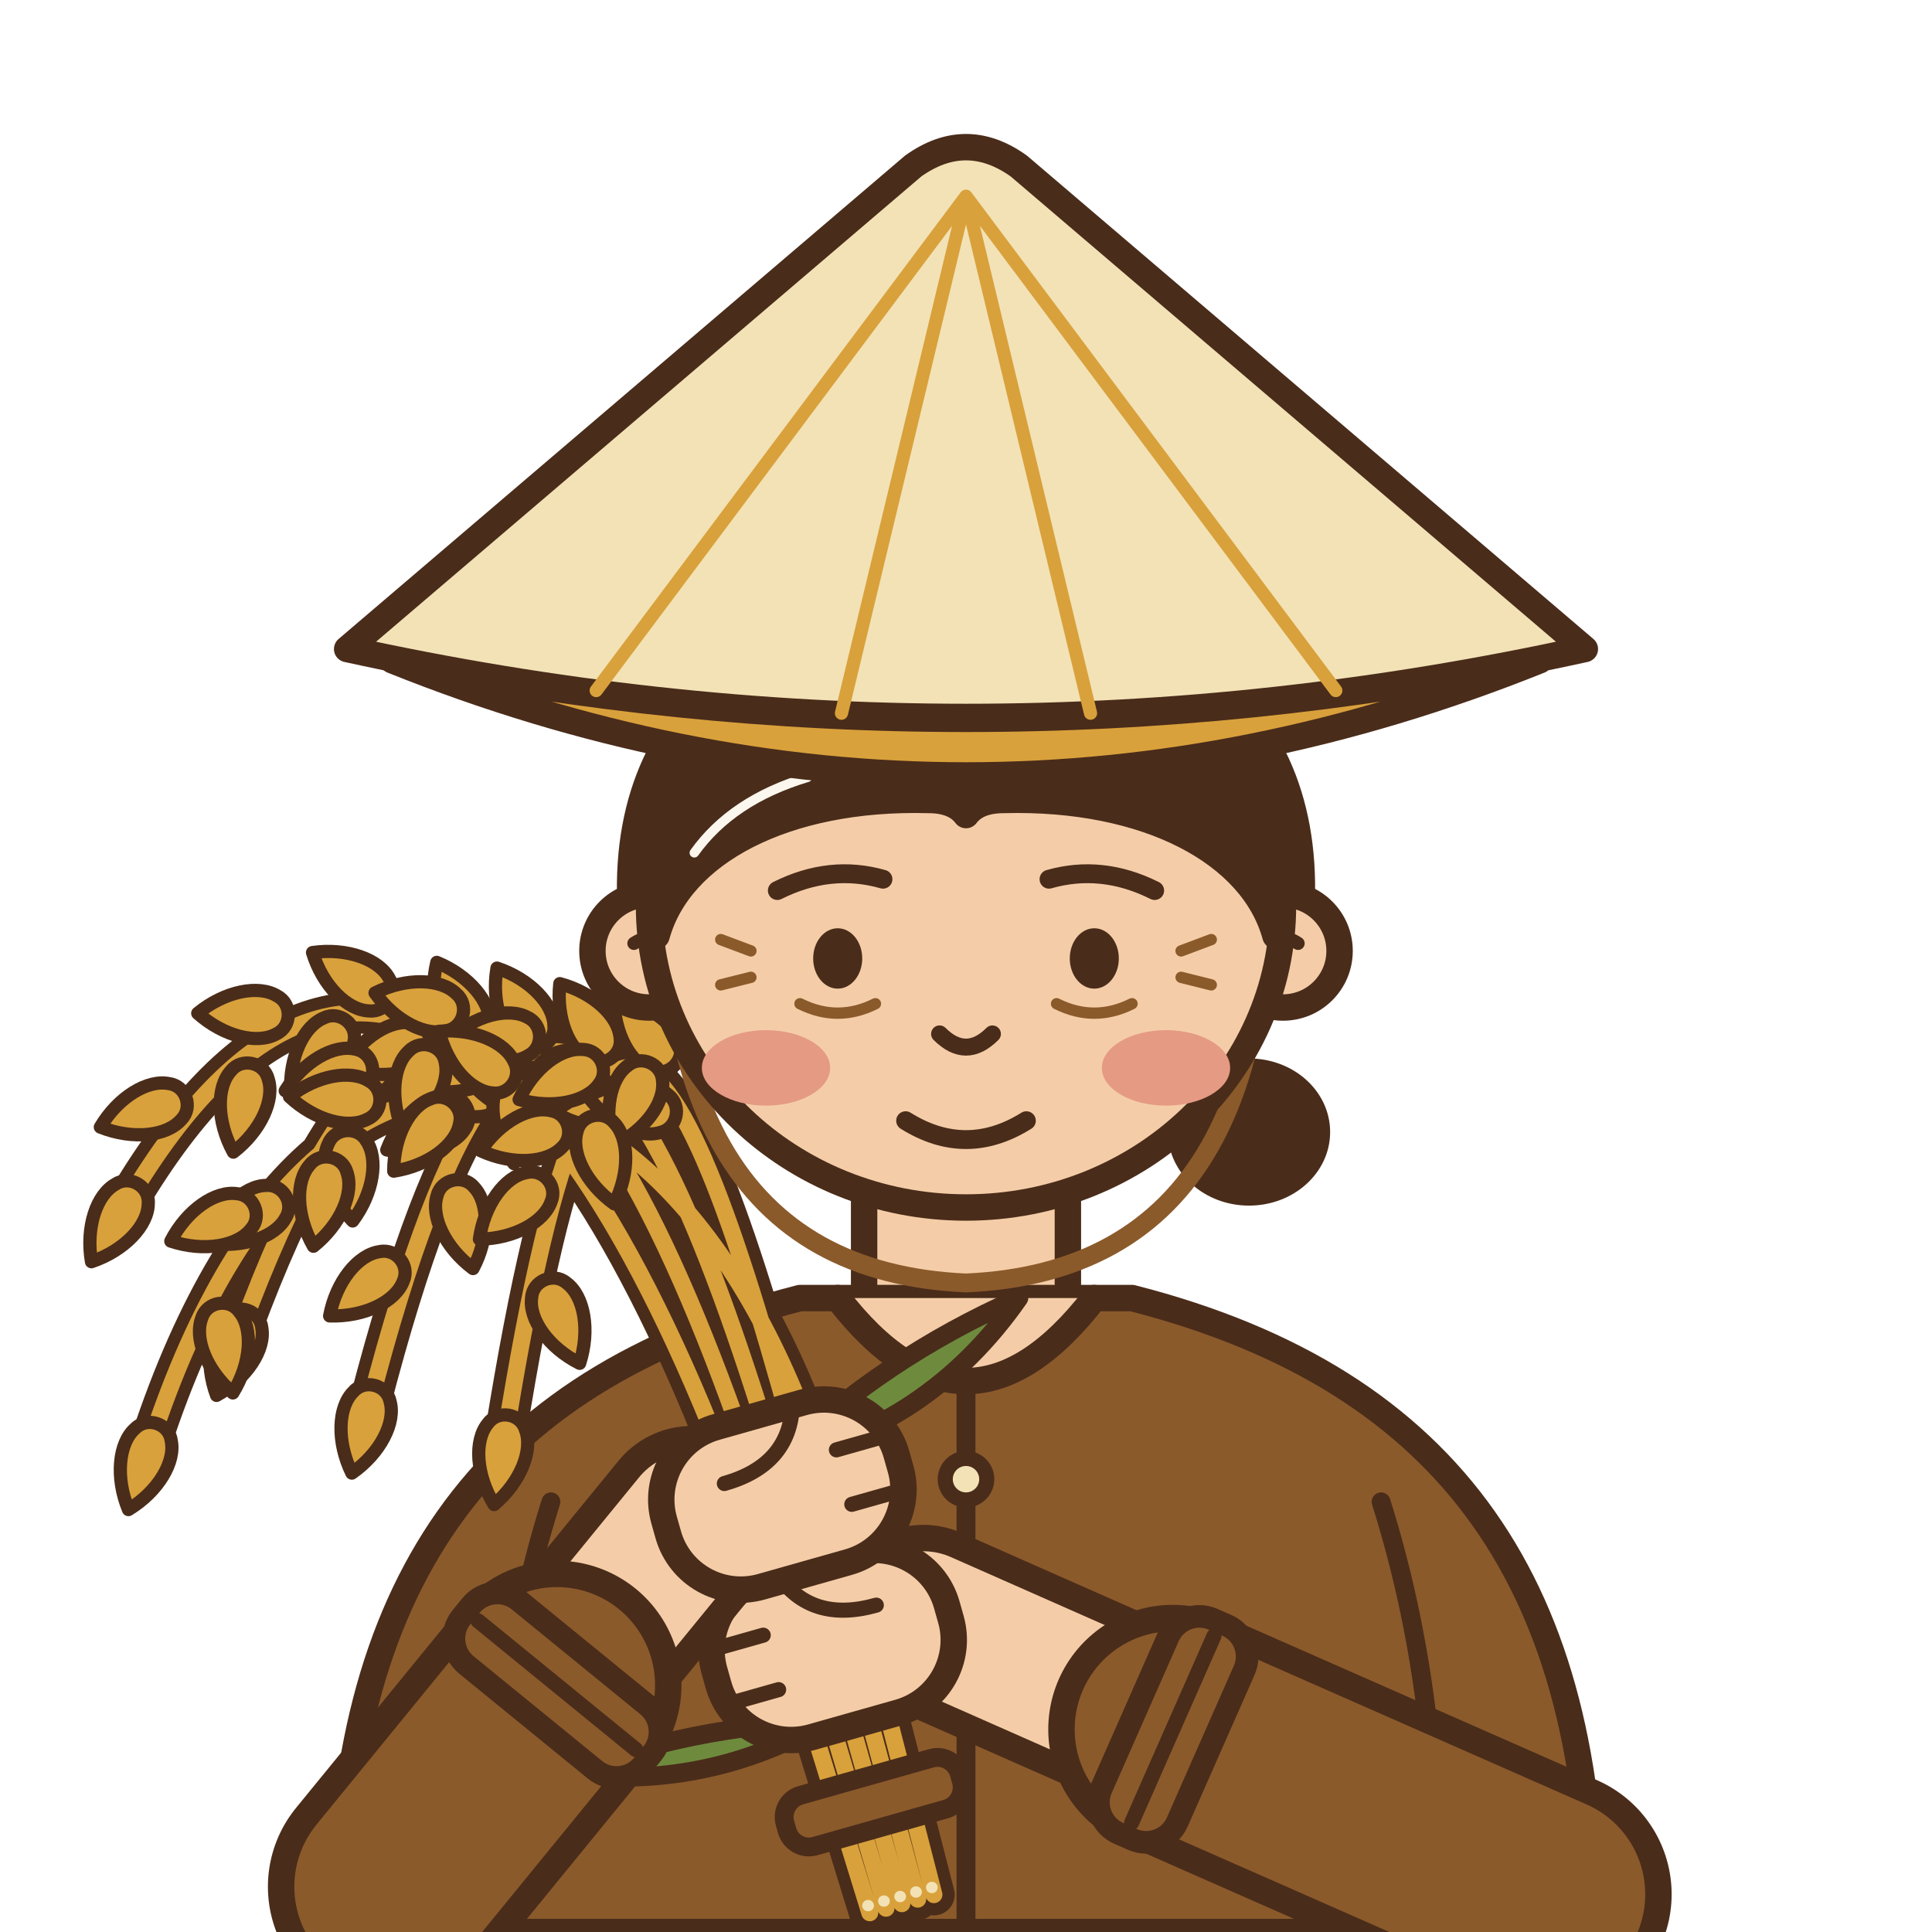
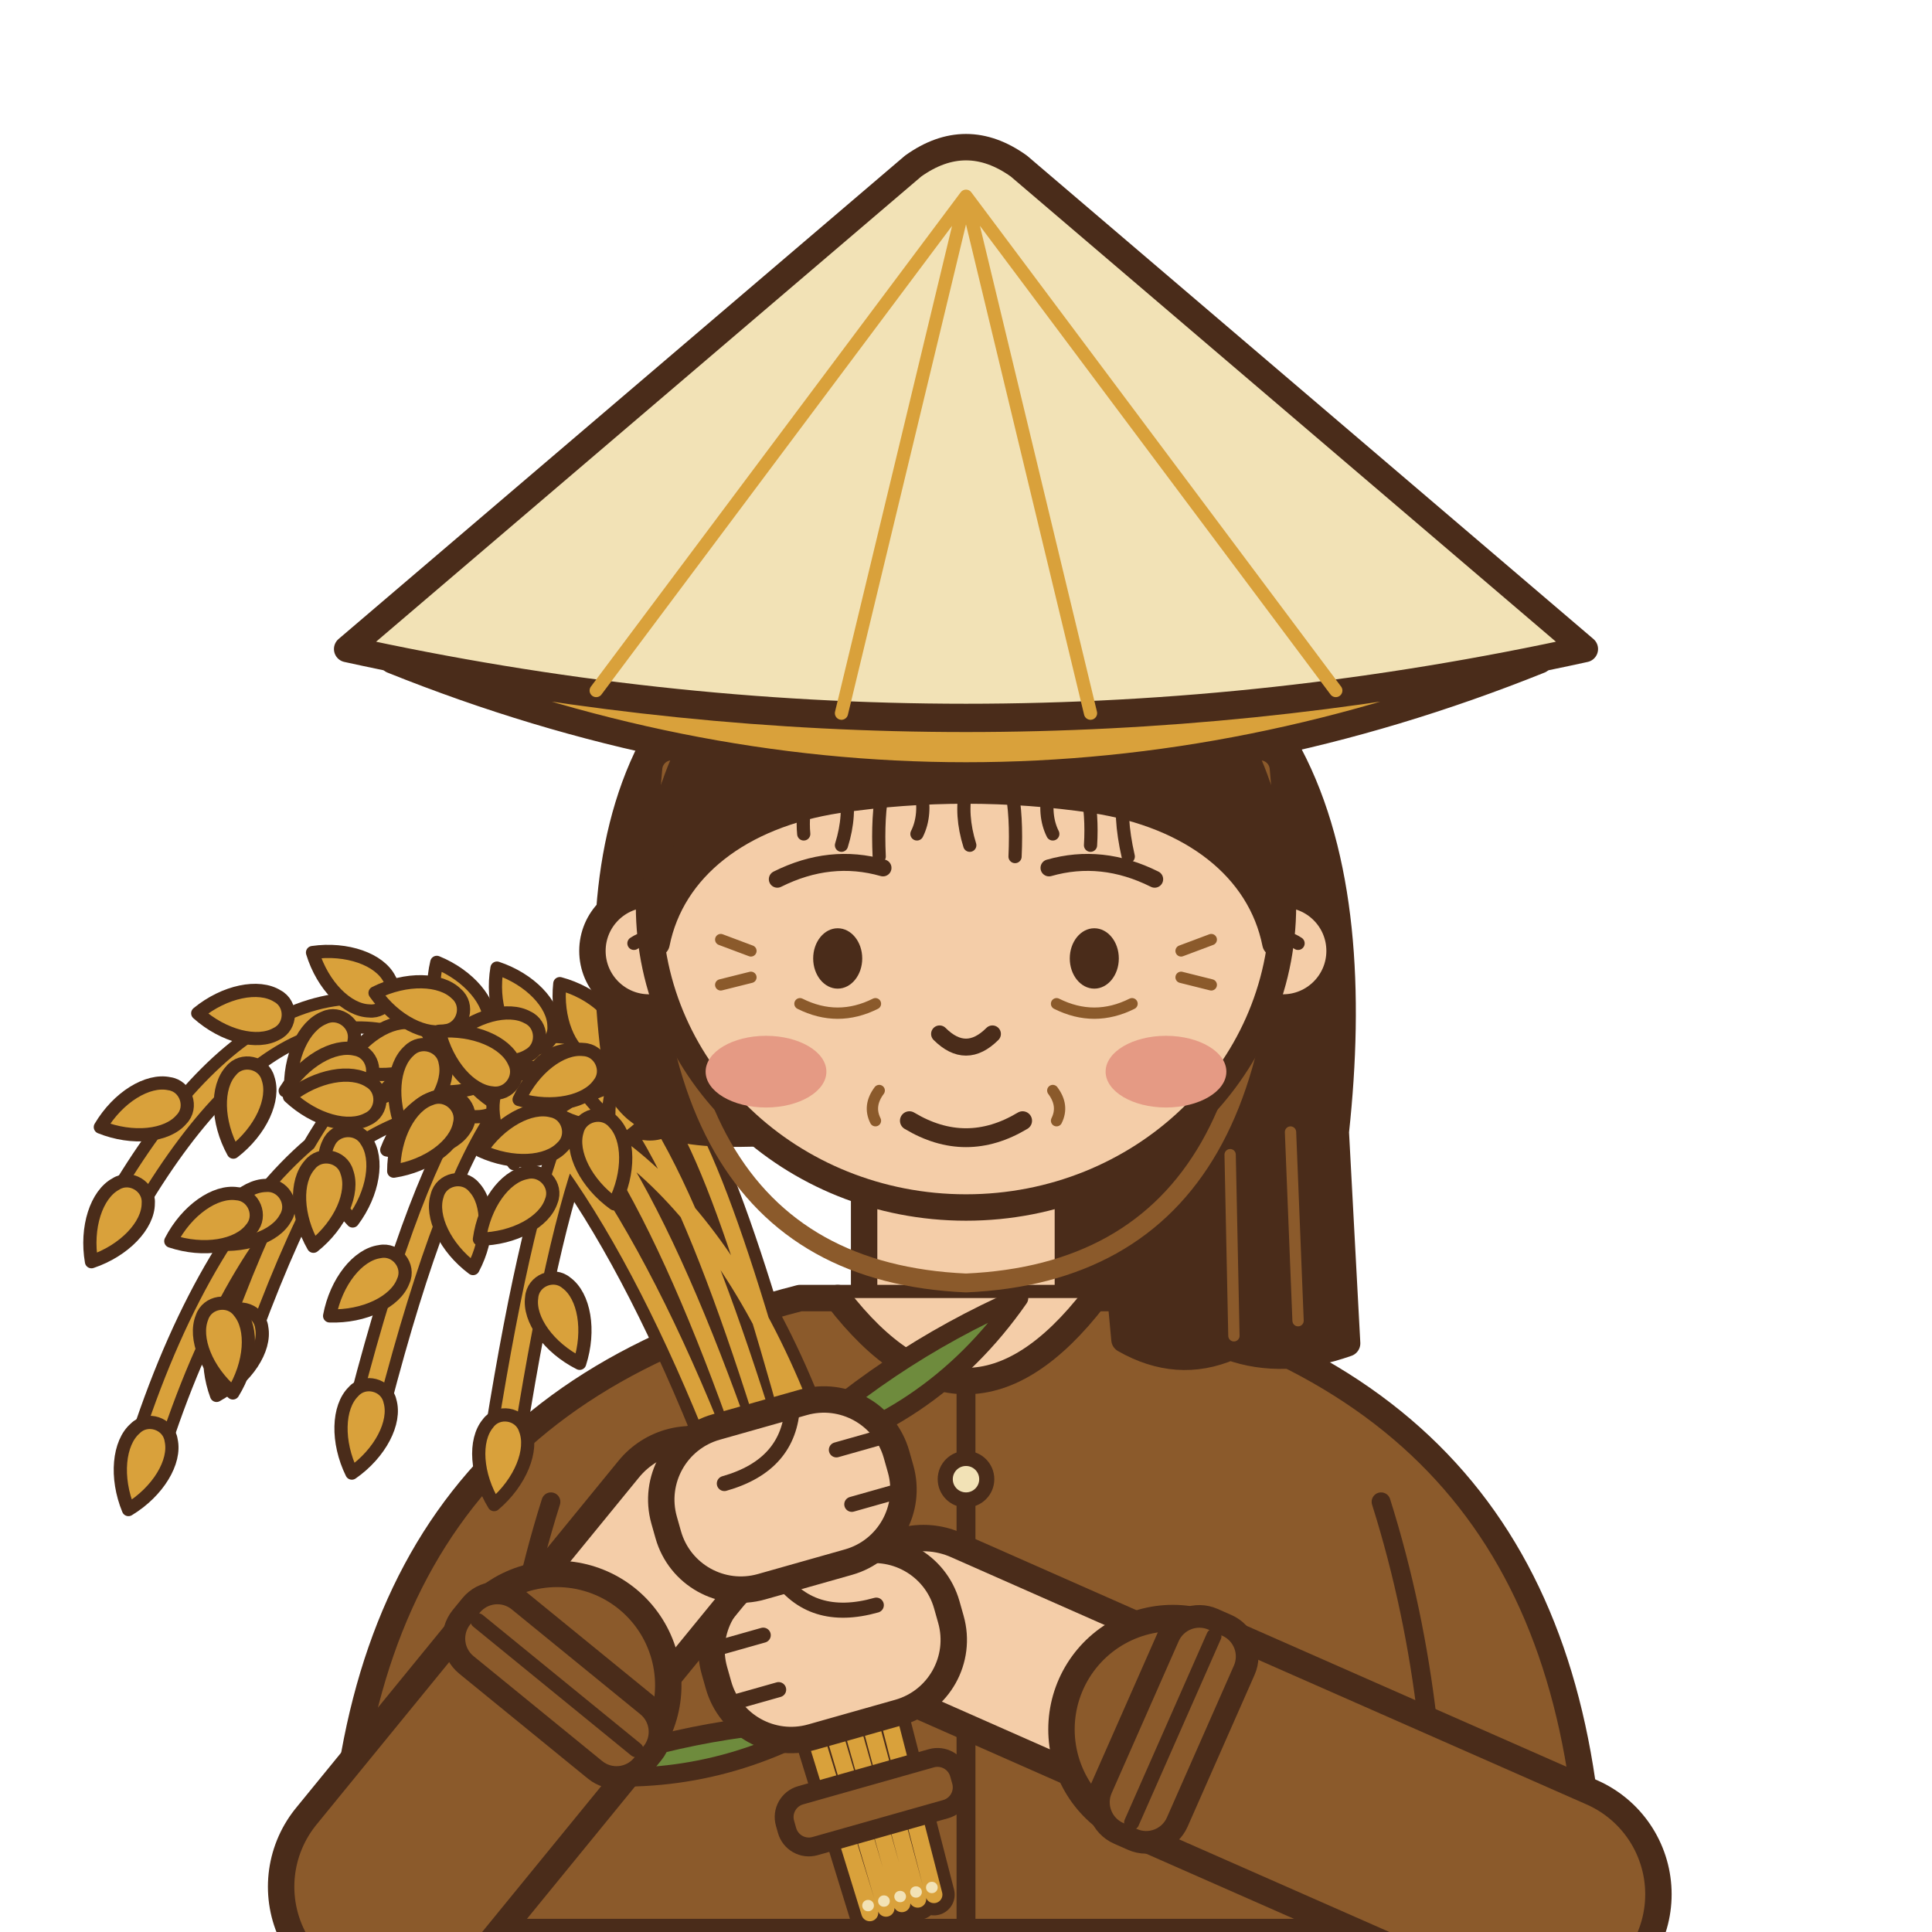
<svg xmlns="http://www.w3.org/2000/svg" viewBox="0 0 512 512" stroke="#4A2C1A" stroke-linejoin="round" stroke-linecap="round">
  <defs>
    <path id="gr" d="M0 -13C6 -6 8 3 5 8C3 12 -3 12 -5 8C-8 3 -6 -6 0 -13Z" />
  </defs>
  <g id="body" stroke-width="7">
+     <path d="M262 292H304V354H262Z" fill="#4A2C1A" />
    <path d="M229 268V352H283V268Z" fill="#F4CDA8" />
    <path d="M90 512C90 422 126 366 212 344H300C386 366 422 422 422 512Z" fill="#8B5A2B" />
    <path d="M222 344Q256 388 290 344Z" fill="#F4CDA8" stroke="none" />
    <path d="M222 344Q256 388 290 344" fill="none" />
    <path d="M256 366V512" fill="none" stroke-width="5" />
    <circle cx="256" cy="392" r="5.5" fill="#F2E2B6" stroke-width="4" />
    <path d="M146 398C134 436 130 476 132 512M366 398C378 436 382 476 380 512" fill="none" stroke-width="5" />
  </g>
  <g id="rice" stroke-width="5" data-pivot="214 416" style="transform-box: view-box; transform-origin: 214px 416px">
    <path d="M230.5 506.9L203.4 419C159 286.1 96 214 34 318M234.8 505.7L208.7 417.5C167.5 283.7 118 206 64 352M239 504.5L214 416C176 281.3 140 210 98 372M243.2 503.3L219.3 414.5C184.4 278.9 160 218 134 380M247.5 502.1L224.6 413C192.9 276.5 88 236 40 382" fill="none" stroke-width="11" />
    <path d="M230.5 506.9L203.4 419C159 286.1 96 214 34 318M234.8 505.7L208.7 417.5C167.5 283.7 118 206 64 352M239 504.5L214 416C176 281.3 140 210 98 372M243.2 503.3L219.3 414.5C184.4 278.9 160 218 134 380M247.5 502.1L224.6 413C192.9 276.5 88 236 40 382" fill="none" stroke="#D9A13B" stroke-width="4.5" />
    <path d="M230 505h0.1M234.2 503.8h0.1M238.5 502.6h0.1M242.7 501.4h0.1M246.9 500.2h0.1" fill="none" stroke="#F2E2B6" stroke-width="3" />
    <g fill="#D9A13B" stroke-width="3.5">
      <use href="#gr" transform="translate(123 289.3)rotate(-84.3)" />
      <use href="#gr" transform="translate(121.7 266.6)rotate(-27.2)" />
      <use href="#gr" transform="translate(103.5 278.5)rotate(-109.2)" />
      <use href="#gr" transform="translate(93.8 259.4)rotate(302.4)" />
      <use href="#gr" transform="translate(85 279.1)rotate(217.7)" />
      <use href="#gr" transform="translate(65.4 268.8)rotate(271.2)" />
      <use href="#gr" transform="translate(64.5 292.6)rotate(191.8)" />
      <use href="#gr" transform="translate(38.9 294.5)rotate(251.2)" />
      <use href="#gr" transform="translate(30.9 323.2)rotate(210.8)" />
      <use href="#gr" transform="translate(138.2 289)rotate(-83.5)" />
      <use href="#gr" transform="translate(138.4 267.7)rotate(-31)" />
      <use href="#gr" transform="translate(124.4 282.3)rotate(-120.6)" />
      <use href="#gr" transform="translate(112 266.3)rotate(284.1)" />
      <use href="#gr" transform="translate(110.8 287.6)rotate(197.4)" />
      <use href="#gr" transform="translate(88 285.2)rotate(252.7)" />
      <use href="#gr" transform="translate(92.6 310.6)rotate(176.2)" />
      <use href="#gr" transform="translate(66.3 322.6)rotate(238.4)" />
      <use href="#gr" transform="translate(61.9 357.6)rotate(200.3)" />
      <use href="#gr" transform="translate(153.7 291.3)rotate(-81.5)" />
      <use href="#gr" transform="translate(155.7 271.4)rotate(-34.4)" />
      <use href="#gr" transform="translate(146.2 287.7)rotate(227.3)" />
      <use href="#gr" transform="translate(132 274.9)rotate(268)" />
      <use href="#gr" transform="translate(136.9 295.4)rotate(183.1)" />
      <use href="#gr" transform="translate(113.9 298.5)rotate(241.3)" />
      <use href="#gr" transform="translate(122.5 323.5)rotate(167.3)" />
      <use href="#gr" transform="translate(97.5 340.6)rotate(231.3)" />
      <use href="#gr" transform="translate(96.5 377.8)rotate(194.5)" />
      <use href="#gr" transform="translate(168.4 293.4)rotate(-76.9)" />
      <use href="#gr" transform="translate(171.2 274.4)rotate(-41)" />
      <use href="#gr" transform="translate(167.8 291.7)rotate(203.5)" />
      <use href="#gr" transform="translate(149.4 286)rotate(245.5)" />
      <use href="#gr" transform="translate(159.7 306.4)rotate(166.3)" />
      <use href="#gr" transform="translate(136.8 319.8)rotate(228.6)" />
      <use href="#gr" transform="translate(148.6 349.3)rotate(157.3)" />
      <use href="#gr" transform="translate(133 385.9)rotate(189.1)" />
      <use href="#gr" transform="translate(139.9 301.4)rotate(-105.9)" />
      <use href="#gr" transform="translate(126.9 280.9)rotate(-54.2)" />
      <use href="#gr" transform="translate(112.8 300.5)rotate(220.6)" />
      <use href="#gr" transform="translate(89.7 291.2)rotate(272.5)" />
      <use href="#gr" transform="translate(85.5 317.5)rotate(190.8)" />
      <use href="#gr" transform="translate(57.3 324)rotate(247.8)" />
      <use href="#gr" transform="translate(59.7 356.3)rotate(171.1)" />
      <use href="#gr" transform="translate(38.1 387.7)rotate(198.2)" />
    </g>
    <path d="M205.8 387.1Q246.3 378 270 344Q234 359.8 205.8 387.1Z" fill="#6E8B3D" stroke-width="5" />
    <path d="M219.1 456.1Q183.4 457.2 150 470Q186.9 474.8 219.1 456.1Z" fill="#6E8B3D" stroke-width="5" />
    <rect x="-24" y="-7" width="48" height="14" rx="6" transform="translate(231.4 477.6)rotate(-15.8)" fill="#8B5A2B" stroke-width="5" />
  </g>
  <g id="hands" stroke-width="7">
    <path d="M244.7 429.1L310.8 458.3" fill="none" stroke-width="50" />
    <path d="M244.7 429.1L310.8 458.3" fill="none" stroke="#F4CDA8" stroke-width="36" />
    <path d="M310.8 458.3L410 502" fill="none" stroke-width="66" />
    <path d="M310.8 458.3L410 502" fill="none" stroke="#8B5A2B" stroke-width="52" />
    <rect x="-11" y="-31" width="22" height="62" rx="9" transform="translate(310.8 458.3)rotate(23.8)" fill="#8B5A2B" stroke-width="6" />
    <path d="M0 -27V27" transform="translate(310.8 458.3)rotate(23.8)" fill="none" stroke-width="4" />
    <g transform="translate(219.7 436.2)rotate(-15.8)scale(1 1)">
      <rect x="-31" y="-22" width="64" height="44" rx="20" fill="#F4CDA8" />
      <path d="M-31 -7.5h15M-31 7.5h15" fill="none" stroke-width="4" />
      <path d="M-8 -22Q-3 -7 15 -7" fill="none" stroke-width="4" />
    </g>
    <path d="M183.3 402.9L147.6 446.6" fill="none" stroke-width="50" />
    <path d="M183.3 402.9L147.6 446.6" fill="none" stroke="#F4CDA8" stroke-width="36" />
    <path d="M147.6 446.6L104 500" fill="none" stroke-width="66" />
    <path d="M147.6 446.6L104 500" fill="none" stroke="#8B5A2B" stroke-width="52" />
    <rect x="-11" y="-31" width="22" height="62" rx="9" transform="translate(147.6 446.6)rotate(129.2)" fill="#8B5A2B" stroke-width="6" />
    <path d="M0 -27V27" transform="translate(147.6 446.6)rotate(129.2)" fill="none" stroke-width="4" />
    <g transform="translate(208.3 395.8)rotate(-15.8)scale(-1 1)">
      <rect x="-31" y="-22" width="64" height="44" rx="20" fill="#F4CDA8" />
      <path d="M-31 -7.5h15M-31 7.5h15" fill="none" stroke-width="4" />
      <path d="M-8 -22Q-3 -7 15 -7" fill="none" stroke-width="4" />
    </g>
  </g>
  <g id="head" stroke-width="7" data-pivot="256 332" style="transform-box: view-box; transform-origin: 256px 332px">
-     <ellipse cx="331" cy="300" rx="18" ry="16" fill="#4A2C1A" />
+     <path d="M164 288C154 226 166 156 256 154C346 156 362 226 354 300L357 356Q340 362 326 357Q312 363 298 355L294 312L214 300C196 300 172 304 164 288Z" fill="#4A2C1A" />
+     <path d="M342 300L344 350M326 306L327 354" fill="none" stroke="#8B5A2B" stroke-width="3" />
    <path d="M178 204Q166 336 256 340Q346 336 334 204" fill="none" stroke="#8B5A2B" stroke-width="5" />
-     <path d="M168 250C160 190 200 160 256 160C312 160 352 190 344 250Z" fill="#4A2C1A" />
    <circle cx="172" cy="252" r="15" fill="#F4CDA8" />
    <circle cx="340" cy="252" r="15" fill="#F4CDA8" />
    <path d="M168 250q6 -4 9 4M344 250q-6 -4 -9 4" fill="none" stroke-width="3.5" />
    <ellipse cx="256" cy="240" rx="84" ry="80" fill="#F4CDA8" />
-     <path d="M174 248C170 186 210 158 256 158C302 158 342 186 338 248C332 226 304 211 266 212Q259 212 256 216Q253 212 246 212C208 211 180 226 174 248Z" fill="#4A2C1A" />
-     <path d="M214 206Q194 212 184 226" fill="none" stroke="#FBF7EE" stroke-width="2.5" />
-     <path d="M206 236Q220 229 234 233M278 233Q292 229 306 236" fill="none" stroke-width="5" />
+     <path d="M174 250C170 186 210 158 256 158C302 158 342 186 338 250C334 230 316 216 290 212Q256 207 222 212C196 216 178 230 174 250Z" fill="#4A2C1A" />
+     <path d="M214 209q-1.5 7 -1 12M224 209q1.5 7 -1 15M234 209q-1.5 7 -1 18M244 209q1.5 7 -1 12M256 209q-1.5 7 1 15M268 209q1.5 7 1 18M278 209q-1.5 7 1 12M288 209q1.5 7 1 15M298 209q-1.5 7 1 18" fill="none" stroke-width="3.5" />
+     <path d="M206 233Q220 226 234 230M278 230Q292 226 306 233" fill="none" stroke-width="4.5" />
    <g id="eyes">
      <ellipse cx="222" cy="254" rx="6.5" ry="8" fill="#4A2C1A" stroke="none" />
      <ellipse cx="290" cy="254" rx="6.5" ry="8" fill="#4A2C1A" stroke="none" />
    </g>
-     <path d="M212 266Q222 271 232 266M280 266Q290 271 300 266" fill="none" stroke="#8B5A2B" stroke-width="3" />
-     <path d="M199 252l-8 -3M199 259l-8 2M313 252l8 -3M313 259l8 2" fill="none" stroke="#8B5A2B" stroke-width="3" />
+     <path d="M199 252l-8 -3M199 259l-8 2M313 252l8 -3M313 259l8 2M212 266Q222 271 232 266M280 266Q290 271 300 266M233 289q-3 4 -1 8M279 289q3 4 1 8" fill="none" stroke="#8B5A2B" stroke-width="3" />
    <path d="M249 274Q256 281 263 274" fill="none" stroke-width="4.5" />
-     <path d="M240 297Q256 307 272 297" fill="none" stroke-width="5" />
-     <ellipse cx="203" cy="283" rx="17" ry="10" fill="#E59A84" stroke="none" />
-     <ellipse cx="309" cy="283" rx="17" ry="10" fill="#E59A84" stroke="none" />
+     <path d="M241 297Q256 306 271 297" fill="none" stroke-width="5" />
+     <ellipse cx="203" cy="284" rx="16" ry="9.5" fill="#E59A84" stroke="none" />
+     <ellipse cx="309" cy="284" rx="16" ry="9.5" fill="#E59A84" stroke="none" />
    <path d="M104 175Q256 236 408 175Q256 206 104 175Z" fill="#D9A13B" />
    <path d="M92 172Q256 208 420 172L270 44Q256 34 242 44Z" fill="#F2E2B6" />
    <path d="M256 52L158 183M256 52L223 189M256 52L289 189M256 52L354 183" fill="none" stroke="#D9A13B" stroke-width="3.5" />
  </g>
</svg>
